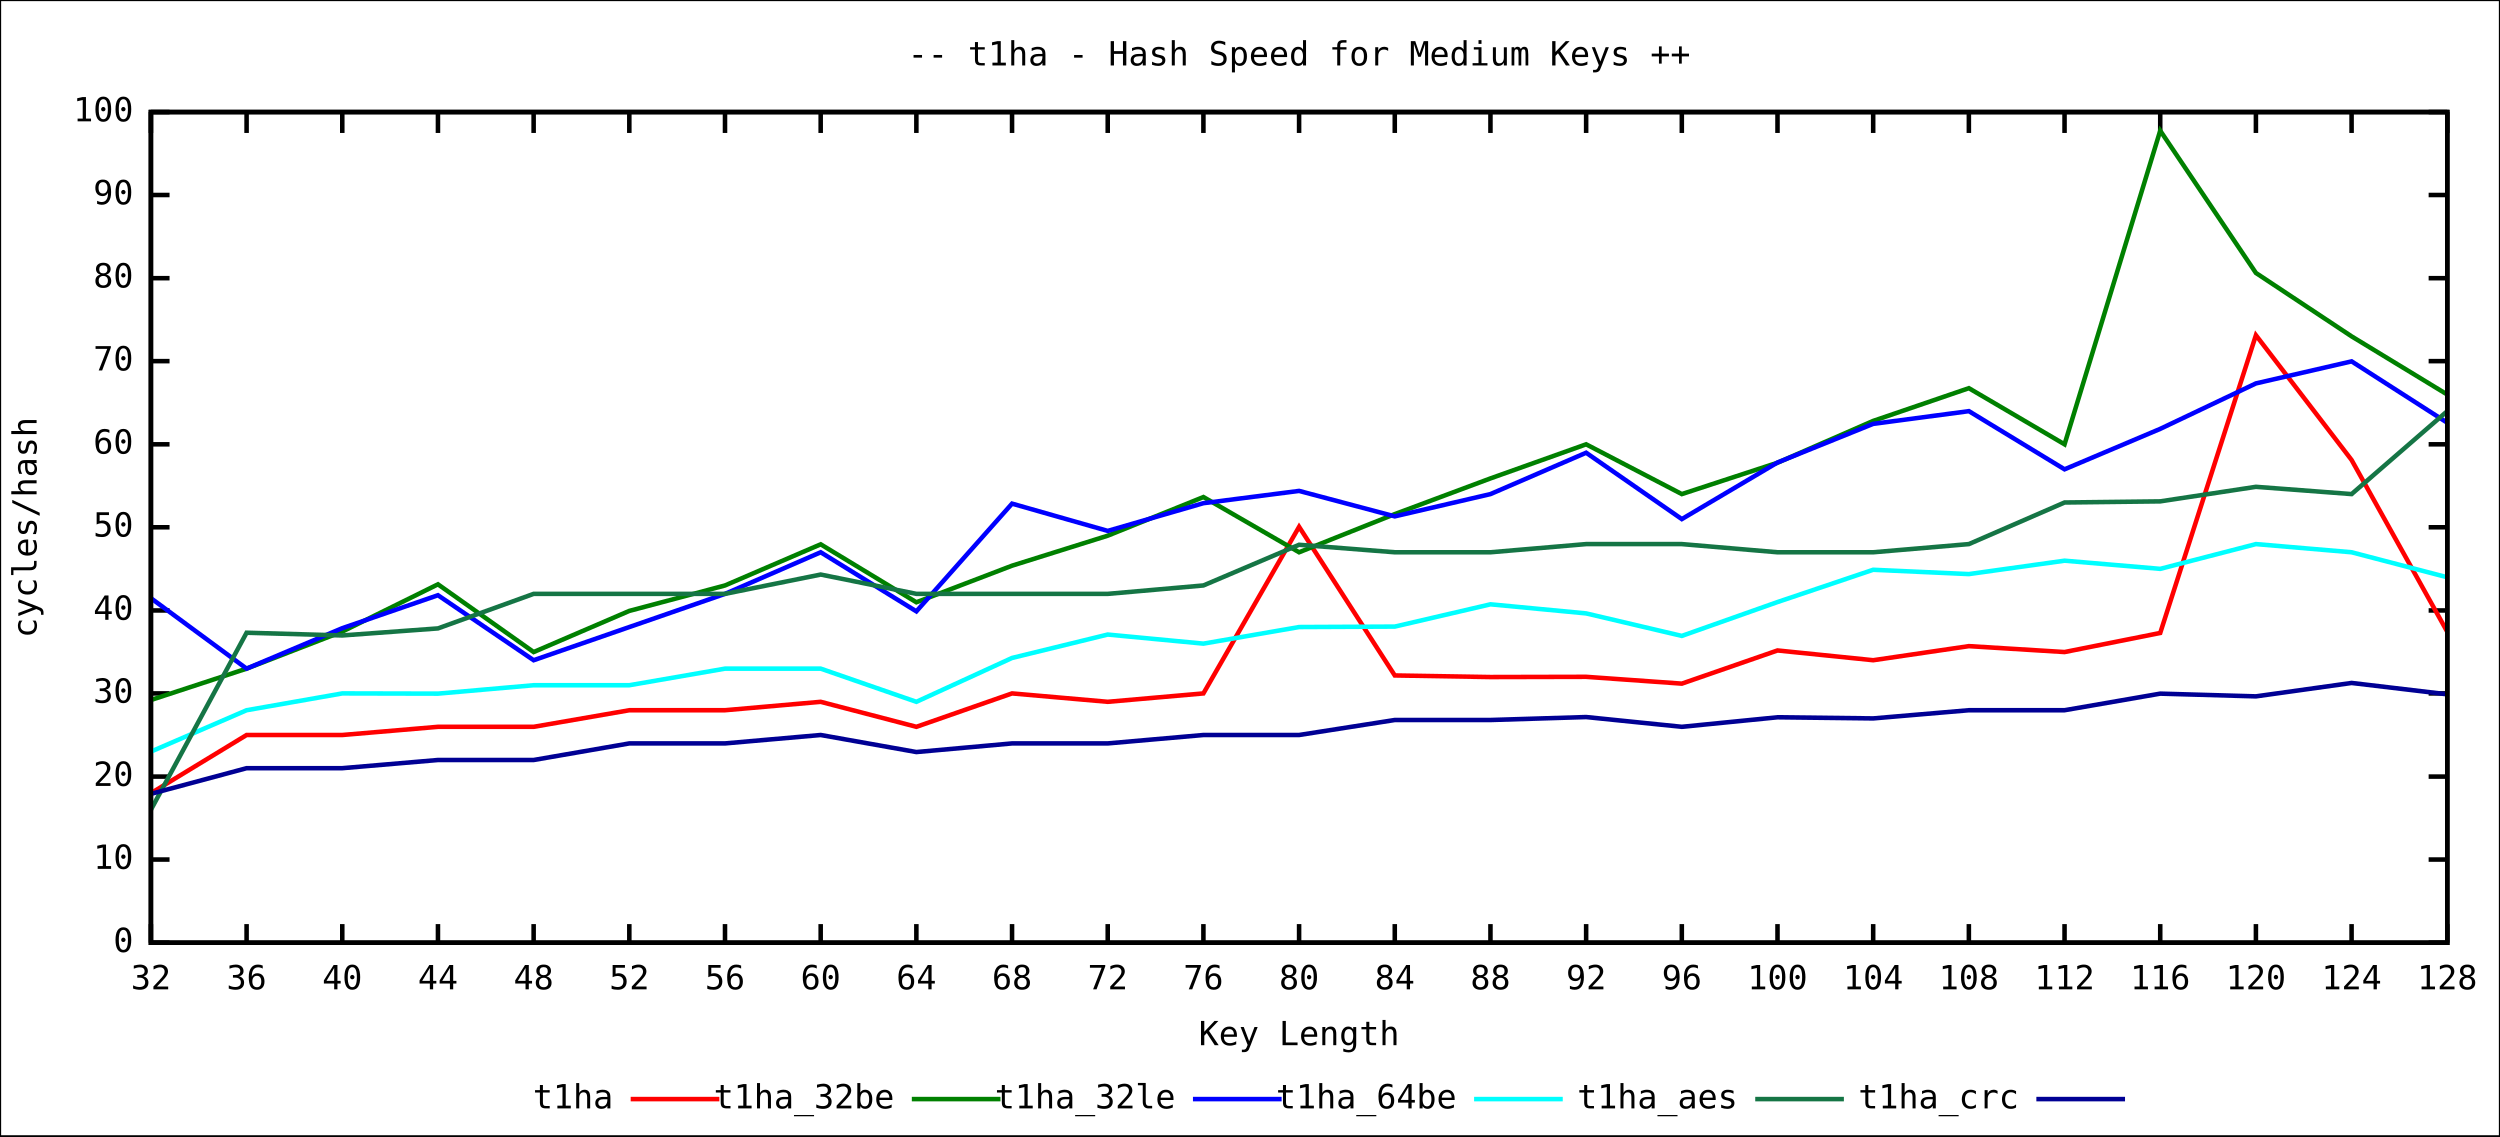
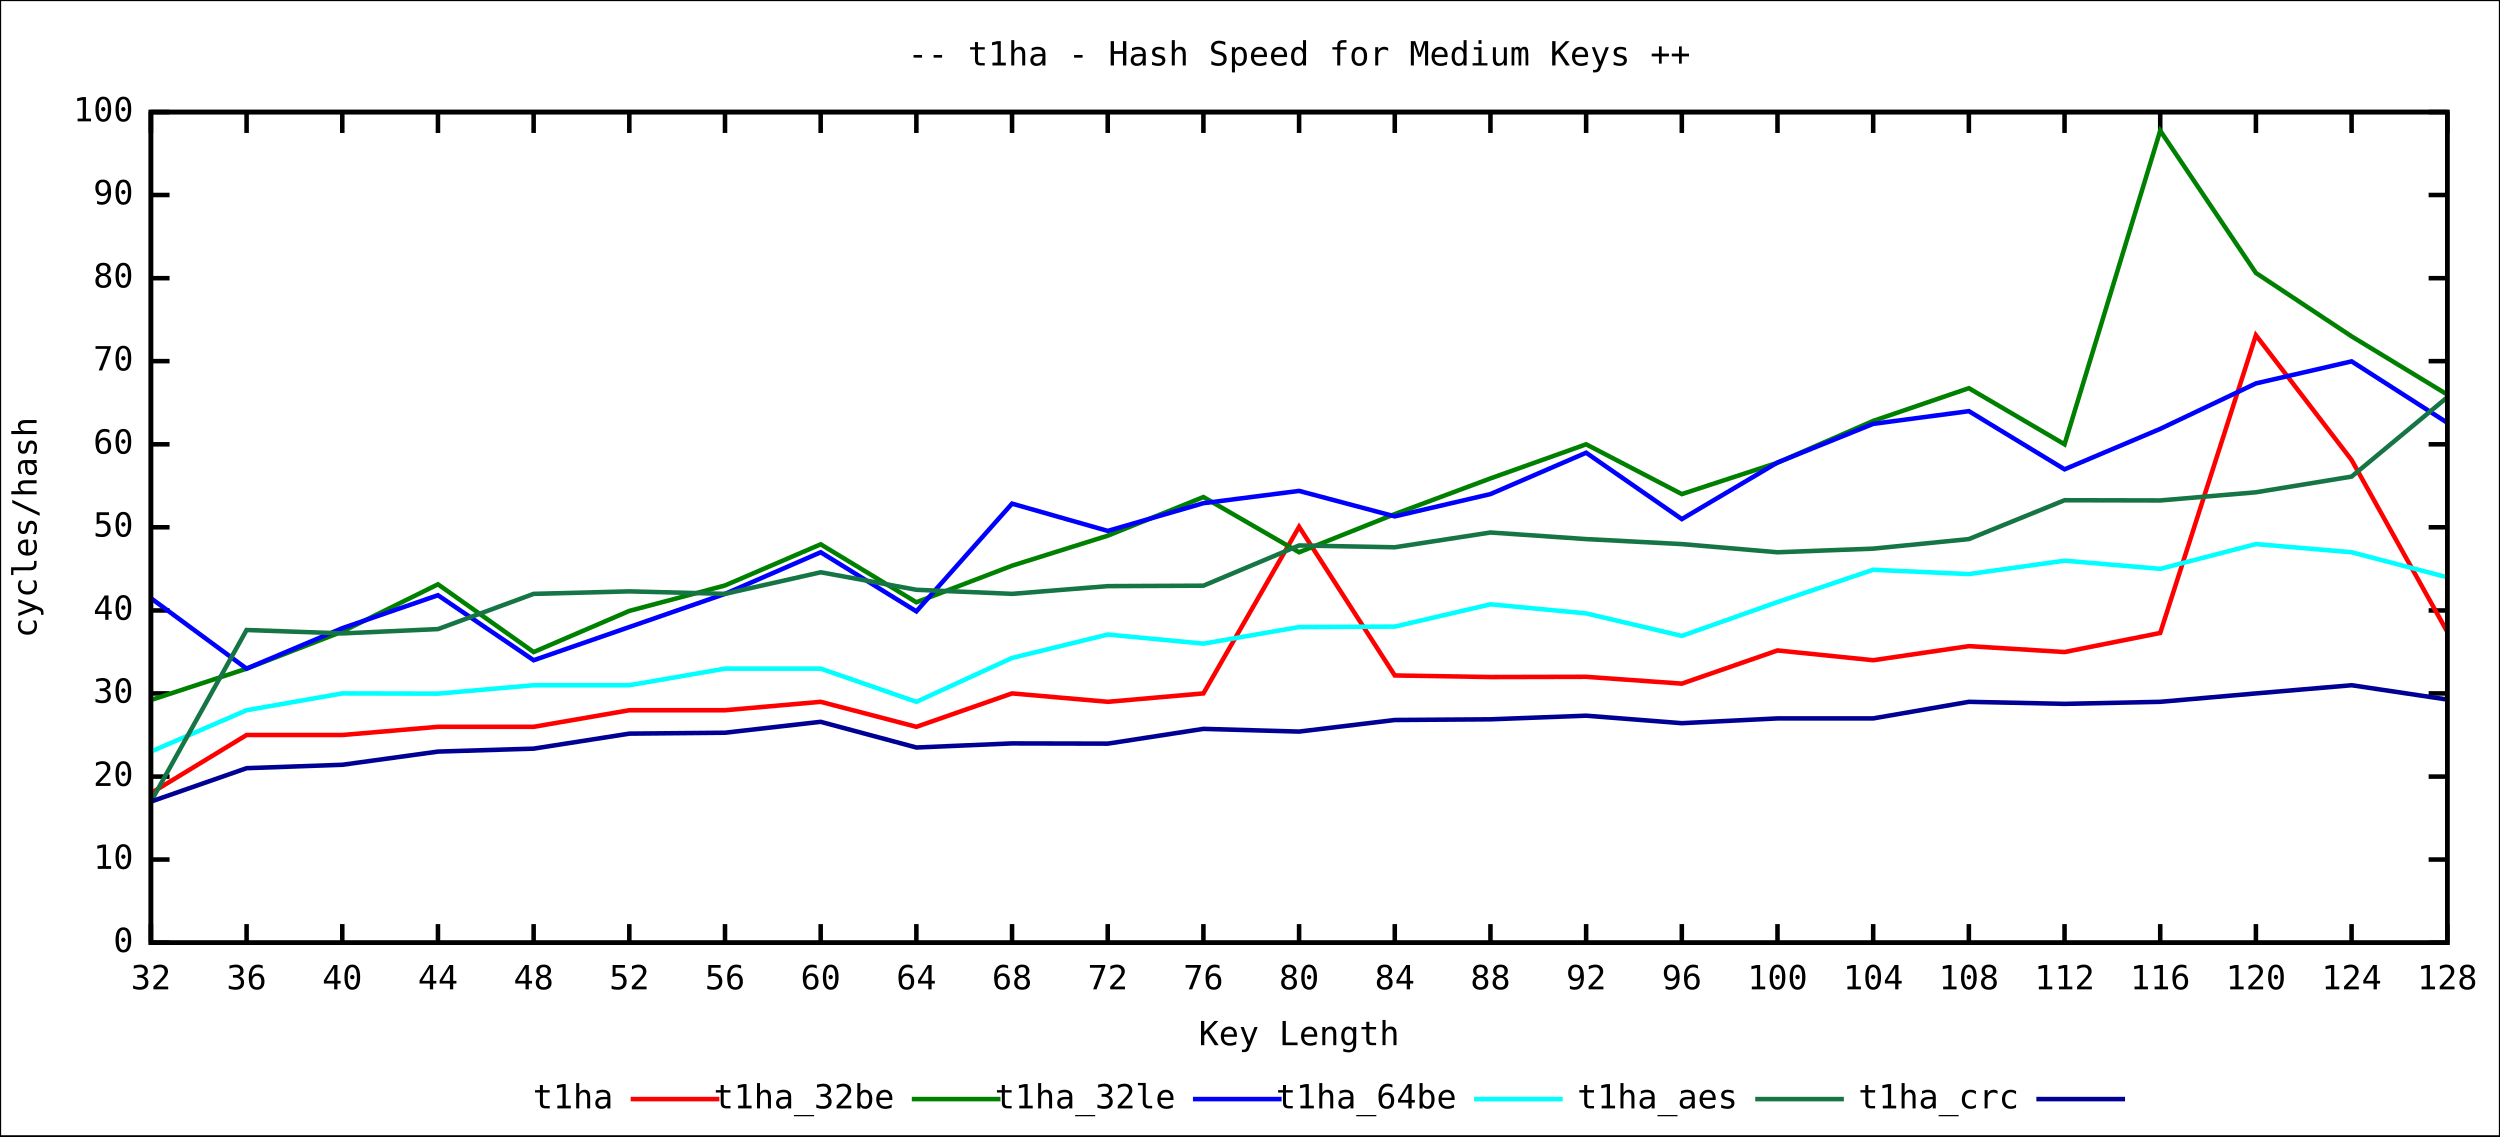
<svg xmlns="http://www.w3.org/2000/svg" xmlns:xlink="http://www.w3.org/1999/xlink" width="1100" height="500" viewBox="0 0 1100 500">
  <rect x="0" y="0" width="1100" height="500" fill="#ffffff" stroke="black" stroke-width="1" />
  <g id="gnuplot_canvas">
    <defs>
      <circle id="gpDot" r="0.5" stroke-width="0.5" />
      <path id="gpPt0" stroke-width="0.244" stroke="currentColor" d="M-1,0 h2 M0,-1 v2" />
      <path id="gpPt1" stroke-width="0.244" stroke="currentColor" d="M-1,-1 L1,1 M1,-1 L-1,1" />
      <path id="gpPt2" stroke-width="0.244" stroke="currentColor" d="M-1,0 L1,0 M0,-1 L0,1 M-1,-1 L1,1 M-1,1 L1,-1" />
      <rect id="gpPt3" stroke-width="0.244" stroke="currentColor" x="-1" y="-1" width="2" height="2" />
      <rect id="gpPt4" stroke-width="0.244" stroke="currentColor" fill="currentColor" x="-1" y="-1" width="2" height="2" />
      <circle id="gpPt5" stroke-width="0.244" stroke="currentColor" cx="0" cy="0" r="1" />
      <use xlink:href="#gpPt5" id="gpPt6" fill="currentColor" stroke="none" />
      <path id="gpPt7" stroke-width="0.244" stroke="currentColor" d="M0,-1.33 L-1.33,0.67 L1.33,0.67 z" />
      <use xlink:href="#gpPt7" id="gpPt8" fill="currentColor" stroke="none" />
      <use xlink:href="#gpPt7" id="gpPt9" stroke="currentColor" transform="rotate(180)" />
      <use xlink:href="#gpPt9" id="gpPt10" fill="currentColor" stroke="none" />
      <use xlink:href="#gpPt3" id="gpPt11" stroke="currentColor" transform="rotate(45)" />
      <use xlink:href="#gpPt11" id="gpPt12" fill="currentColor" stroke="none" />
    </defs>
    <g style="fill:none; color:white; stroke:black; stroke-width:2.00; stroke-linecap:butt; stroke-linejoin:miter">
</g>
    <g style="fill:none; color:black; stroke:currentColor; stroke-width:2.00; stroke-linecap:butt; stroke-linejoin:miter">
      <path stroke="black" d="M66.4,414.8 L74.6,414.8 M1076.8,414.8 L1068.6,414.8  h0.01" />
      <g transform="translate(58.7,418.9)" style="stroke:none; fill:black; font-family:mono; font-size:11.00pt; text-anchor:end">
        <text> 0</text>
      </g>
      <path stroke="black" d="M66.4,378.2 L74.6,378.2 M1076.8,378.2 L1068.6,378.2  h0.01" />
      <g transform="translate(58.7,382.3)" style="stroke:none; fill:black; font-family:mono; font-size:11.00pt; text-anchor:end">
        <text> 10</text>
      </g>
      <path stroke="black" d="M66.4,341.7 L74.6,341.7 M1076.8,341.7 L1068.6,341.7  h0.01" />
      <g transform="translate(58.7,345.8)" style="stroke:none; fill:black; font-family:mono; font-size:11.00pt; text-anchor:end">
        <text> 20</text>
      </g>
      <path stroke="black" d="M66.4,305.1 L74.6,305.1 M1076.8,305.1 L1068.6,305.1  h0.01" />
      <g transform="translate(58.7,309.2)" style="stroke:none; fill:black; font-family:mono; font-size:11.00pt; text-anchor:end">
        <text> 30</text>
      </g>
      <path stroke="black" d="M66.4,268.6 L74.6,268.6 M1076.8,268.6 L1068.6,268.6  h0.01" />
      <g transform="translate(58.7,272.7)" style="stroke:none; fill:black; font-family:mono; font-size:11.00pt; text-anchor:end">
        <text> 40</text>
      </g>
      <path stroke="black" d="M66.4,232.0 L74.6,232.0 M1076.8,232.0 L1068.6,232.0  h0.01" />
      <g transform="translate(58.7,236.1)" style="stroke:none; fill:black; font-family:mono; font-size:11.00pt; text-anchor:end">
        <text> 50</text>
      </g>
      <path stroke="black" d="M66.4,195.5 L74.6,195.5 M1076.8,195.5 L1068.6,195.5  h0.01" />
      <g transform="translate(58.7,199.6)" style="stroke:none; fill:black; font-family:mono; font-size:11.00pt; text-anchor:end">
        <text> 60</text>
      </g>
      <path stroke="black" d="M66.4,158.9 L74.6,158.9 M1076.8,158.9 L1068.6,158.9  h0.01" />
      <g transform="translate(58.7,163.0)" style="stroke:none; fill:black; font-family:mono; font-size:11.00pt; text-anchor:end">
        <text> 70</text>
      </g>
      <path stroke="black" d="M66.4,122.4 L74.6,122.4 M1076.8,122.4 L1068.6,122.4  h0.01" />
      <g transform="translate(58.7,126.5)" style="stroke:none; fill:black; font-family:mono; font-size:11.00pt; text-anchor:end">
        <text> 80</text>
      </g>
      <path stroke="black" d="M66.4,85.8 L74.6,85.8 M1076.8,85.8 L1068.6,85.8  h0.01" />
      <g transform="translate(58.7,89.9)" style="stroke:none; fill:black; font-family:mono; font-size:11.00pt; text-anchor:end">
        <text> 90</text>
      </g>
      <path stroke="black" d="M66.4,49.3 L74.6,49.3 M1076.8,49.3 L1068.6,49.3  h0.01" />
      <g transform="translate(58.7,53.4)" style="stroke:none; fill:black; font-family:mono; font-size:11.00pt; text-anchor:end">
        <text> 100</text>
      </g>
      <path stroke="black" d="M66.4,414.8 L66.4,406.6 M66.4,49.3 L66.4,57.5  h0.01" />
      <g transform="translate(66.4,435.3)" style="stroke:none; fill:black; font-family:mono; font-size:11.00pt; text-anchor:middle">
        <text> 32</text>
      </g>
      <path stroke="black" d="M108.5,414.8 L108.5,406.6 M108.5,49.3 L108.5,57.5  h0.01" />
      <g transform="translate(108.5,435.3)" style="stroke:none; fill:black; font-family:mono; font-size:11.00pt; text-anchor:middle">
        <text> 36</text>
      </g>
      <path stroke="black" d="M150.6,414.8 L150.6,406.6 M150.6,49.3 L150.6,57.5  h0.01" />
      <g transform="translate(150.6,435.3)" style="stroke:none; fill:black; font-family:mono; font-size:11.00pt; text-anchor:middle">
        <text> 40</text>
      </g>
      <path stroke="black" d="M192.7,414.8 L192.7,406.6 M192.7,49.3 L192.7,57.5  h0.01" />
      <g transform="translate(192.7,435.3)" style="stroke:none; fill:black; font-family:mono; font-size:11.00pt; text-anchor:middle">
        <text> 44</text>
      </g>
      <path stroke="black" d="M234.8,414.8 L234.8,406.6 M234.8,49.3 L234.8,57.5  h0.01" />
      <g transform="translate(234.8,435.3)" style="stroke:none; fill:black; font-family:mono; font-size:11.00pt; text-anchor:middle">
        <text> 48</text>
      </g>
      <path stroke="black" d="M276.9,414.8 L276.9,406.6 M276.9,49.3 L276.9,57.5  h0.01" />
      <g transform="translate(276.9,435.3)" style="stroke:none; fill:black; font-family:mono; font-size:11.00pt; text-anchor:middle">
        <text> 52</text>
      </g>
      <path stroke="black" d="M319.0,414.8 L319.0,406.6 M319.0,49.3 L319.0,57.5  h0.01" />
      <g transform="translate(319.0,435.3)" style="stroke:none; fill:black; font-family:mono; font-size:11.00pt; text-anchor:middle">
        <text> 56</text>
      </g>
      <path stroke="black" d="M361.1,414.8 L361.1,406.6 M361.1,49.3 L361.1,57.5  h0.01" />
      <g transform="translate(361.1,435.3)" style="stroke:none; fill:black; font-family:mono; font-size:11.00pt; text-anchor:middle">
        <text> 60</text>
      </g>
      <path stroke="black" d="M403.2,414.8 L403.2,406.6 M403.2,49.3 L403.2,57.5  h0.01" />
      <g transform="translate(403.2,435.3)" style="stroke:none; fill:black; font-family:mono; font-size:11.00pt; text-anchor:middle">
        <text> 64</text>
      </g>
      <path stroke="black" d="M445.3,414.8 L445.3,406.6 M445.3,49.3 L445.3,57.5  h0.01" />
      <g transform="translate(445.3,435.3)" style="stroke:none; fill:black; font-family:mono; font-size:11.00pt; text-anchor:middle">
        <text> 68</text>
      </g>
      <path stroke="black" d="M487.4,414.8 L487.4,406.6 M487.4,49.3 L487.4,57.5  h0.01" />
      <g transform="translate(487.4,435.3)" style="stroke:none; fill:black; font-family:mono; font-size:11.00pt; text-anchor:middle">
        <text> 72</text>
      </g>
      <path stroke="black" d="M529.5,414.8 L529.5,406.6 M529.5,49.3 L529.5,57.5  h0.01" />
      <g transform="translate(529.5,435.3)" style="stroke:none; fill:black; font-family:mono; font-size:11.00pt; text-anchor:middle">
        <text> 76</text>
      </g>
      <path stroke="black" d="M571.6,414.8 L571.6,406.6 M571.6,49.3 L571.6,57.5  h0.01" />
      <g transform="translate(571.6,435.3)" style="stroke:none; fill:black; font-family:mono; font-size:11.00pt; text-anchor:middle">
        <text> 80</text>
      </g>
      <path stroke="black" d="M613.7,414.8 L613.7,406.6 M613.7,49.3 L613.7,57.5  h0.01" />
      <g transform="translate(613.7,435.3)" style="stroke:none; fill:black; font-family:mono; font-size:11.00pt; text-anchor:middle">
        <text> 84</text>
      </g>
      <path stroke="black" d="M655.8,414.8 L655.8,406.6 M655.8,49.3 L655.8,57.5  h0.01" />
      <g transform="translate(655.8,435.3)" style="stroke:none; fill:black; font-family:mono; font-size:11.00pt; text-anchor:middle">
        <text> 88</text>
      </g>
      <path stroke="black" d="M697.9,414.8 L697.9,406.6 M697.9,49.3 L697.9,57.5  h0.01" />
      <g transform="translate(697.9,435.3)" style="stroke:none; fill:black; font-family:mono; font-size:11.00pt; text-anchor:middle">
        <text> 92</text>
      </g>
      <path stroke="black" d="M740.0,414.8 L740.0,406.6 M740.0,49.3 L740.0,57.5  h0.01" />
      <g transform="translate(740.0,435.3)" style="stroke:none; fill:black; font-family:mono; font-size:11.00pt; text-anchor:middle">
        <text> 96</text>
      </g>
      <path stroke="black" d="M782.1,414.8 L782.1,406.6 M782.1,49.3 L782.1,57.5  h0.01" />
      <g transform="translate(782.1,435.3)" style="stroke:none; fill:black; font-family:mono; font-size:11.00pt; text-anchor:middle">
        <text> 100</text>
      </g>
      <path stroke="black" d="M824.2,414.8 L824.2,406.6 M824.2,49.3 L824.2,57.5  h0.01" />
      <g transform="translate(824.2,435.3)" style="stroke:none; fill:black; font-family:mono; font-size:11.00pt; text-anchor:middle">
        <text> 104</text>
      </g>
      <path stroke="black" d="M866.3,414.8 L866.3,406.6 M866.3,49.3 L866.3,57.5  h0.01" />
      <g transform="translate(866.3,435.3)" style="stroke:none; fill:black; font-family:mono; font-size:11.00pt; text-anchor:middle">
        <text> 108</text>
      </g>
      <path stroke="black" d="M908.4,414.8 L908.4,406.6 M908.4,49.3 L908.4,57.5  h0.01" />
      <g transform="translate(908.4,435.3)" style="stroke:none; fill:black; font-family:mono; font-size:11.00pt; text-anchor:middle">
        <text> 112</text>
      </g>
      <path stroke="black" d="M950.5,414.8 L950.5,406.6 M950.5,49.3 L950.5,57.5  h0.01" />
      <g transform="translate(950.5,435.3)" style="stroke:none; fill:black; font-family:mono; font-size:11.00pt; text-anchor:middle">
        <text> 116</text>
      </g>
      <path stroke="black" d="M992.6,414.8 L992.6,406.6 M992.6,49.3 L992.6,57.5  h0.01" />
      <g transform="translate(992.6,435.3)" style="stroke:none; fill:black; font-family:mono; font-size:11.00pt; text-anchor:middle">
        <text> 120</text>
      </g>
      <path stroke="black" d="M1034.7,414.8 L1034.7,406.6 M1034.7,49.3 L1034.7,57.5  h0.01" />
      <g transform="translate(1034.7,435.3)" style="stroke:none; fill:black; font-family:mono; font-size:11.00pt; text-anchor:middle">
        <text> 124</text>
      </g>
      <path stroke="black" d="M1076.8,414.8 L1076.8,406.6 M1076.8,49.3 L1076.8,57.5  h0.01" />
      <g transform="translate(1076.8,435.3)" style="stroke:none; fill:black; font-family:mono; font-size:11.00pt; text-anchor:middle">
        <text> 128</text>
      </g>
      <path stroke="black" d="M66.4,49.3 L66.4,414.8 L1076.8,414.8 L1076.8,49.3 L66.4,49.3 Z  h0.01" />
      <g transform="translate(16.1,232.1) rotate(270)" style="stroke:none; fill:black; font-family:mono; font-size:11.00pt; text-anchor:middle">
        <text>cycles/hash</text>
      </g>
      <g transform="translate(571.6,459.9)" style="stroke:none; fill:black; font-family:mono; font-size:11.00pt; text-anchor:middle">
        <text>Key Length</text>
      </g>
      <g transform="translate(571.6,28.8)" style="stroke:none; fill:black; font-family:mono; font-size:11.00pt; text-anchor:middle">
        <text>
          <a href="t1ha.short.svg">--</a> t1ha - Hash Speed for Medium Keys <a href="t1ha.long.svg">++</a>
        </text>
      </g>
    </g>
    <g id="t1ha">
      <g style="fill:none; color:red; stroke:currentColor; stroke-width:2.00; stroke-linecap:butt; stroke-linejoin:miter">
        <g visibility="visible">
          <g transform="translate(269.8,487.7)" style="stroke:none; fill:black; font-family:mono; font-size:11.00pt; text-anchor:end">
            <text>t1ha</text>
          </g>
          <path d="M277.5,483.6 L316.5,483.6  h0.01" />
        </g>
        <path d="M66.4,349.0 L108.5,323.4 L150.6,323.4 L192.7,319.8 L234.8,319.8 L276.9,312.5 L319.0,312.5 L361.1,308.8    L403.2,319.8 L445.3,305.1 L487.4,308.8 L529.5,305.1 L571.6,231.8 L613.7,297.2 L655.8,297.9 L697.9,297.8    L740.0,300.8 L782.1,286.2 L824.2,290.5 L866.3,284.3 L908.4,286.9 L950.5,278.5 L992.6,147.5 L1034.7,202.4    L1076.8,278.0  h0.01" />
      </g>
    </g>
    <g id="t1ha_32be">
      <g style="fill:none; color:green; stroke:currentColor; stroke-width:2.00; stroke-linecap:butt; stroke-linejoin:miter">
        <g visibility="visible">
          <g transform="translate(393.5,487.7)" style="stroke:none; fill:black; font-family:mono; font-size:11.00pt; text-anchor:end">
            <text>t1ha_32be</text>
          </g>
          <path d="M401.2,483.6 L440.2,483.6  h0.01" />
        </g>
        <path d="M66.4,308.0 L108.5,294.2 L150.6,277.9 L192.7,257.1 L234.8,286.9 L276.9,268.8 L319.0,257.6 L361.1,239.5    L403.2,265.0 L445.3,248.9 L487.4,235.7 L529.5,218.7 L571.6,243.0 L613.7,226.2 L655.8,210.5 L697.9,195.5    L740.0,217.4 L782.1,203.6 L824.2,185.2 L866.3,170.8 L908.4,195.5 L950.5,57.5 L992.6,120.1 L1034.7,148.0    L1076.8,173.6  h0.01" />
      </g>
    </g>
    <g id="t1ha_32le">
      <g style="fill:none; color:blue; stroke:currentColor; stroke-width:2.00; stroke-linecap:butt; stroke-linejoin:miter">
        <g visibility="visible">
          <g transform="translate(517.2,487.7)" style="stroke:none; fill:black; font-family:mono; font-size:11.00pt; text-anchor:end">
            <text>t1ha_32le</text>
          </g>
          <path d="M524.9,483.6 L563.9,483.6  h0.01" />
        </g>
        <path d="M66.4,263.2 L108.5,294.2 L150.6,276.4 L192.7,261.9 L234.8,290.5 L276.9,275.9 L319.0,261.3 L361.1,243.0    L403.2,269.0 L445.3,221.6 L487.4,233.6 L529.5,221.4 L571.6,216.0 L613.7,227.2 L655.8,217.4 L697.9,199.2    L740.0,228.4 L782.1,203.5 L824.2,186.5 L866.3,180.9 L908.4,206.5 L950.5,188.7 L992.6,168.7 L1034.7,159.0    L1076.8,186.0  h0.01" />
      </g>
    </g>
    <g id="t1ha_64be">
      <g style="fill:none; color:cyan; stroke:currentColor; stroke-width:2.00; stroke-linecap:butt; stroke-linejoin:miter">
        <g visibility="visible">
          <g transform="translate(640.9,487.7)" style="stroke:none; fill:black; font-family:mono; font-size:11.00pt; text-anchor:end">
            <text>t1ha_64be</text>
          </g>
          <path d="M648.6,483.6 L687.6,483.6  h0.01" />
        </g>
        <path d="M66.4,330.7 L108.5,312.5 L150.6,305.1 L192.7,305.2 L234.8,301.5 L276.9,301.5 L319.0,294.2 L361.1,294.2    L403.2,308.8 L445.3,289.5 L487.4,279.2 L529.5,283.2 L571.6,275.9 L613.7,275.7 L655.8,265.9 L697.9,269.9    L740.0,279.8 L782.1,264.9 L824.2,250.7 L866.3,252.6 L908.4,246.7 L950.5,250.3 L992.6,239.4 L1034.7,243.0    L1076.8,254.0  h0.01" />
      </g>
    </g>
    <g id="t1ha_aes">
      <g style="fill:none; color:#157545; stroke:currentColor; stroke-width:2.00; stroke-linecap:butt; stroke-linejoin:miter">
        <g visibility="visible">
          <g transform="translate(764.6,487.7)" style="stroke:none; fill:black; font-family:mono; font-size:11.00pt; text-anchor:end">
            <text>t1ha_aes</text>
          </g>
          <path d="M772.3,483.6 L811.3,483.6  h0.01" />
        </g>
-         <path d="M66.4,356.3 L108.5,278.4 L150.6,279.6 L192.7,276.5 L234.8,261.3 L276.9,261.3 L319.0,261.3 L361.1,252.8    L403.2,261.3 L445.3,261.3 L487.4,261.3 L529.5,257.6 L571.6,239.7 L613.7,243.0 L655.8,243.0 L697.9,239.4    L740.0,239.4 L782.1,243.0 L824.2,243.0 L866.3,239.4 L908.4,221.1 L950.5,220.6 L992.6,214.2 L1034.7,217.4    L1076.8,180.9  h0.01" />
+         <path d="M66.4,352.7 L108.5,277.2 L150.6,278.7 L192.7,276.8 L234.8,261.3 L276.9,260.2 L319.0,261.3 L361.1,251.8    L403.2,259.5 L445.3,261.3 L487.4,257.9 L529.5,257.7 L571.6,240.0 L613.7,240.8 L655.8,234.3 L697.9,237.2    L740.0,239.4 L782.1,243.0 L824.2,241.4 L866.3,237.2 L908.4,220.1 L950.5,220.2 L992.6,216.6 L1034.7,209.7    L1076.8,174.8  h0.01" />
      </g>
    </g>
    <g id="t1ha_crc">
      <g style="fill:none; color:#000094; stroke:currentColor; stroke-width:2.00; stroke-linecap:butt; stroke-linejoin:miter">
        <g visibility="visible">
          <g transform="translate(888.3,487.7)" style="stroke:none; fill:black; font-family:mono; font-size:11.00pt; text-anchor:end">
            <text>t1ha_crc</text>
          </g>
          <path d="M896.0,483.6 L935.0,483.6  h0.01" />
        </g>
-         <path d="M66.4,349.3 L108.5,338.0 L150.6,338.0 L192.7,334.4 L234.8,334.4 L276.9,327.1 L319.0,327.1 L361.1,323.4    L403.2,330.9 L445.3,327.1 L487.4,327.1 L529.5,323.4 L571.6,323.4 L613.7,316.8 L655.8,316.8 L697.9,315.5    L740.0,319.8 L782.1,315.6 L824.2,316.1 L866.3,312.5 L908.4,312.5 L950.5,305.2 L992.6,306.4 L1034.7,300.5    L1076.8,305.5  h0.01" />
+         <path d="M66.4,352.7 L108.5,338.0 L150.6,336.5 L192.7,330.7 L234.8,329.4 L276.9,322.8 L319.0,322.4 L361.1,317.6    L403.2,328.9 L445.3,327.1 L487.4,327.2 L529.5,320.7 L571.6,321.9 L613.7,316.8 L655.8,316.5 L697.9,314.9    L740.0,318.2 L782.1,316.1 L824.2,316.1 L866.3,308.8 L908.4,309.7 L950.5,308.8 L992.6,305.1 L1034.7,301.5    L1076.8,307.8  h0.01" />
      </g>
    </g>
    <g style="fill:none; color:black; stroke:currentColor; stroke-width:2.00; stroke-linecap:butt; stroke-linejoin:miter">
      <path stroke="black" d="M66.4,49.3 L66.4,414.8 L1076.8,414.8 L1076.8,49.3 L66.4,49.3 Z  h0.01" />
    </g>
  </g>
  <text id="coord_text" text-anchor="start" pointer-events="none" font-size="12" font-family="Arial" visibility="hidden"> </text>
</svg>
